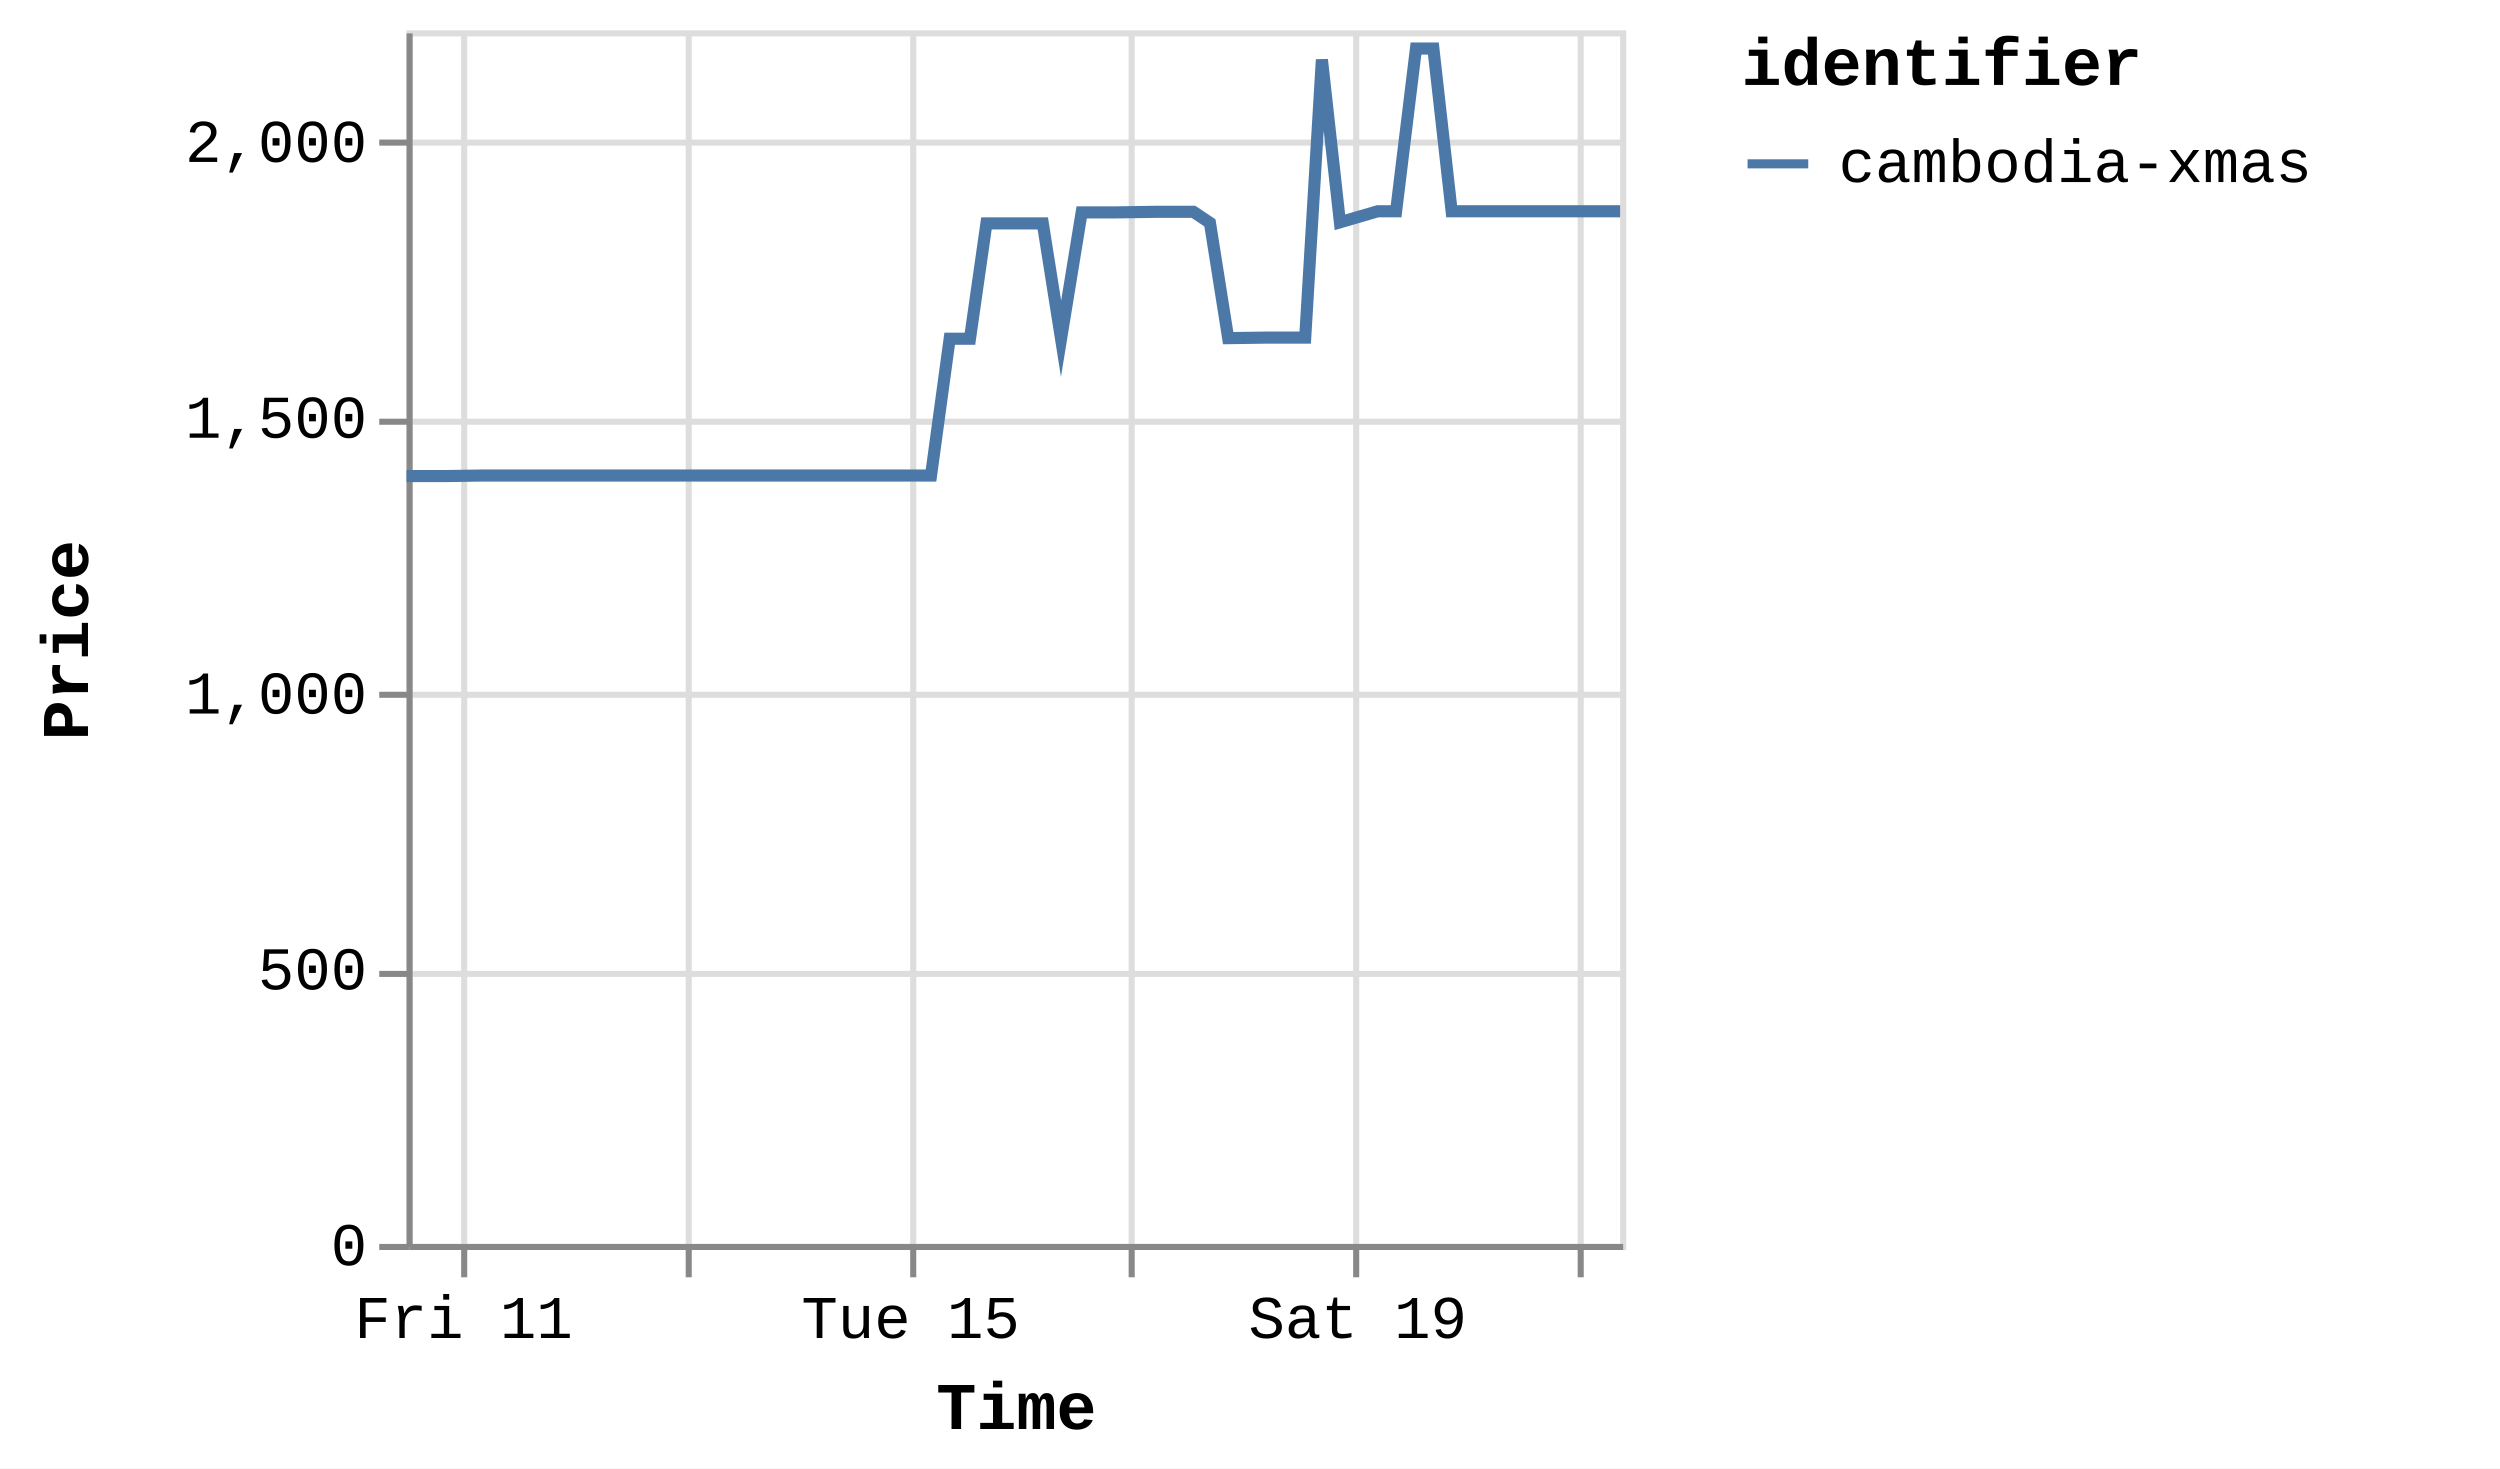
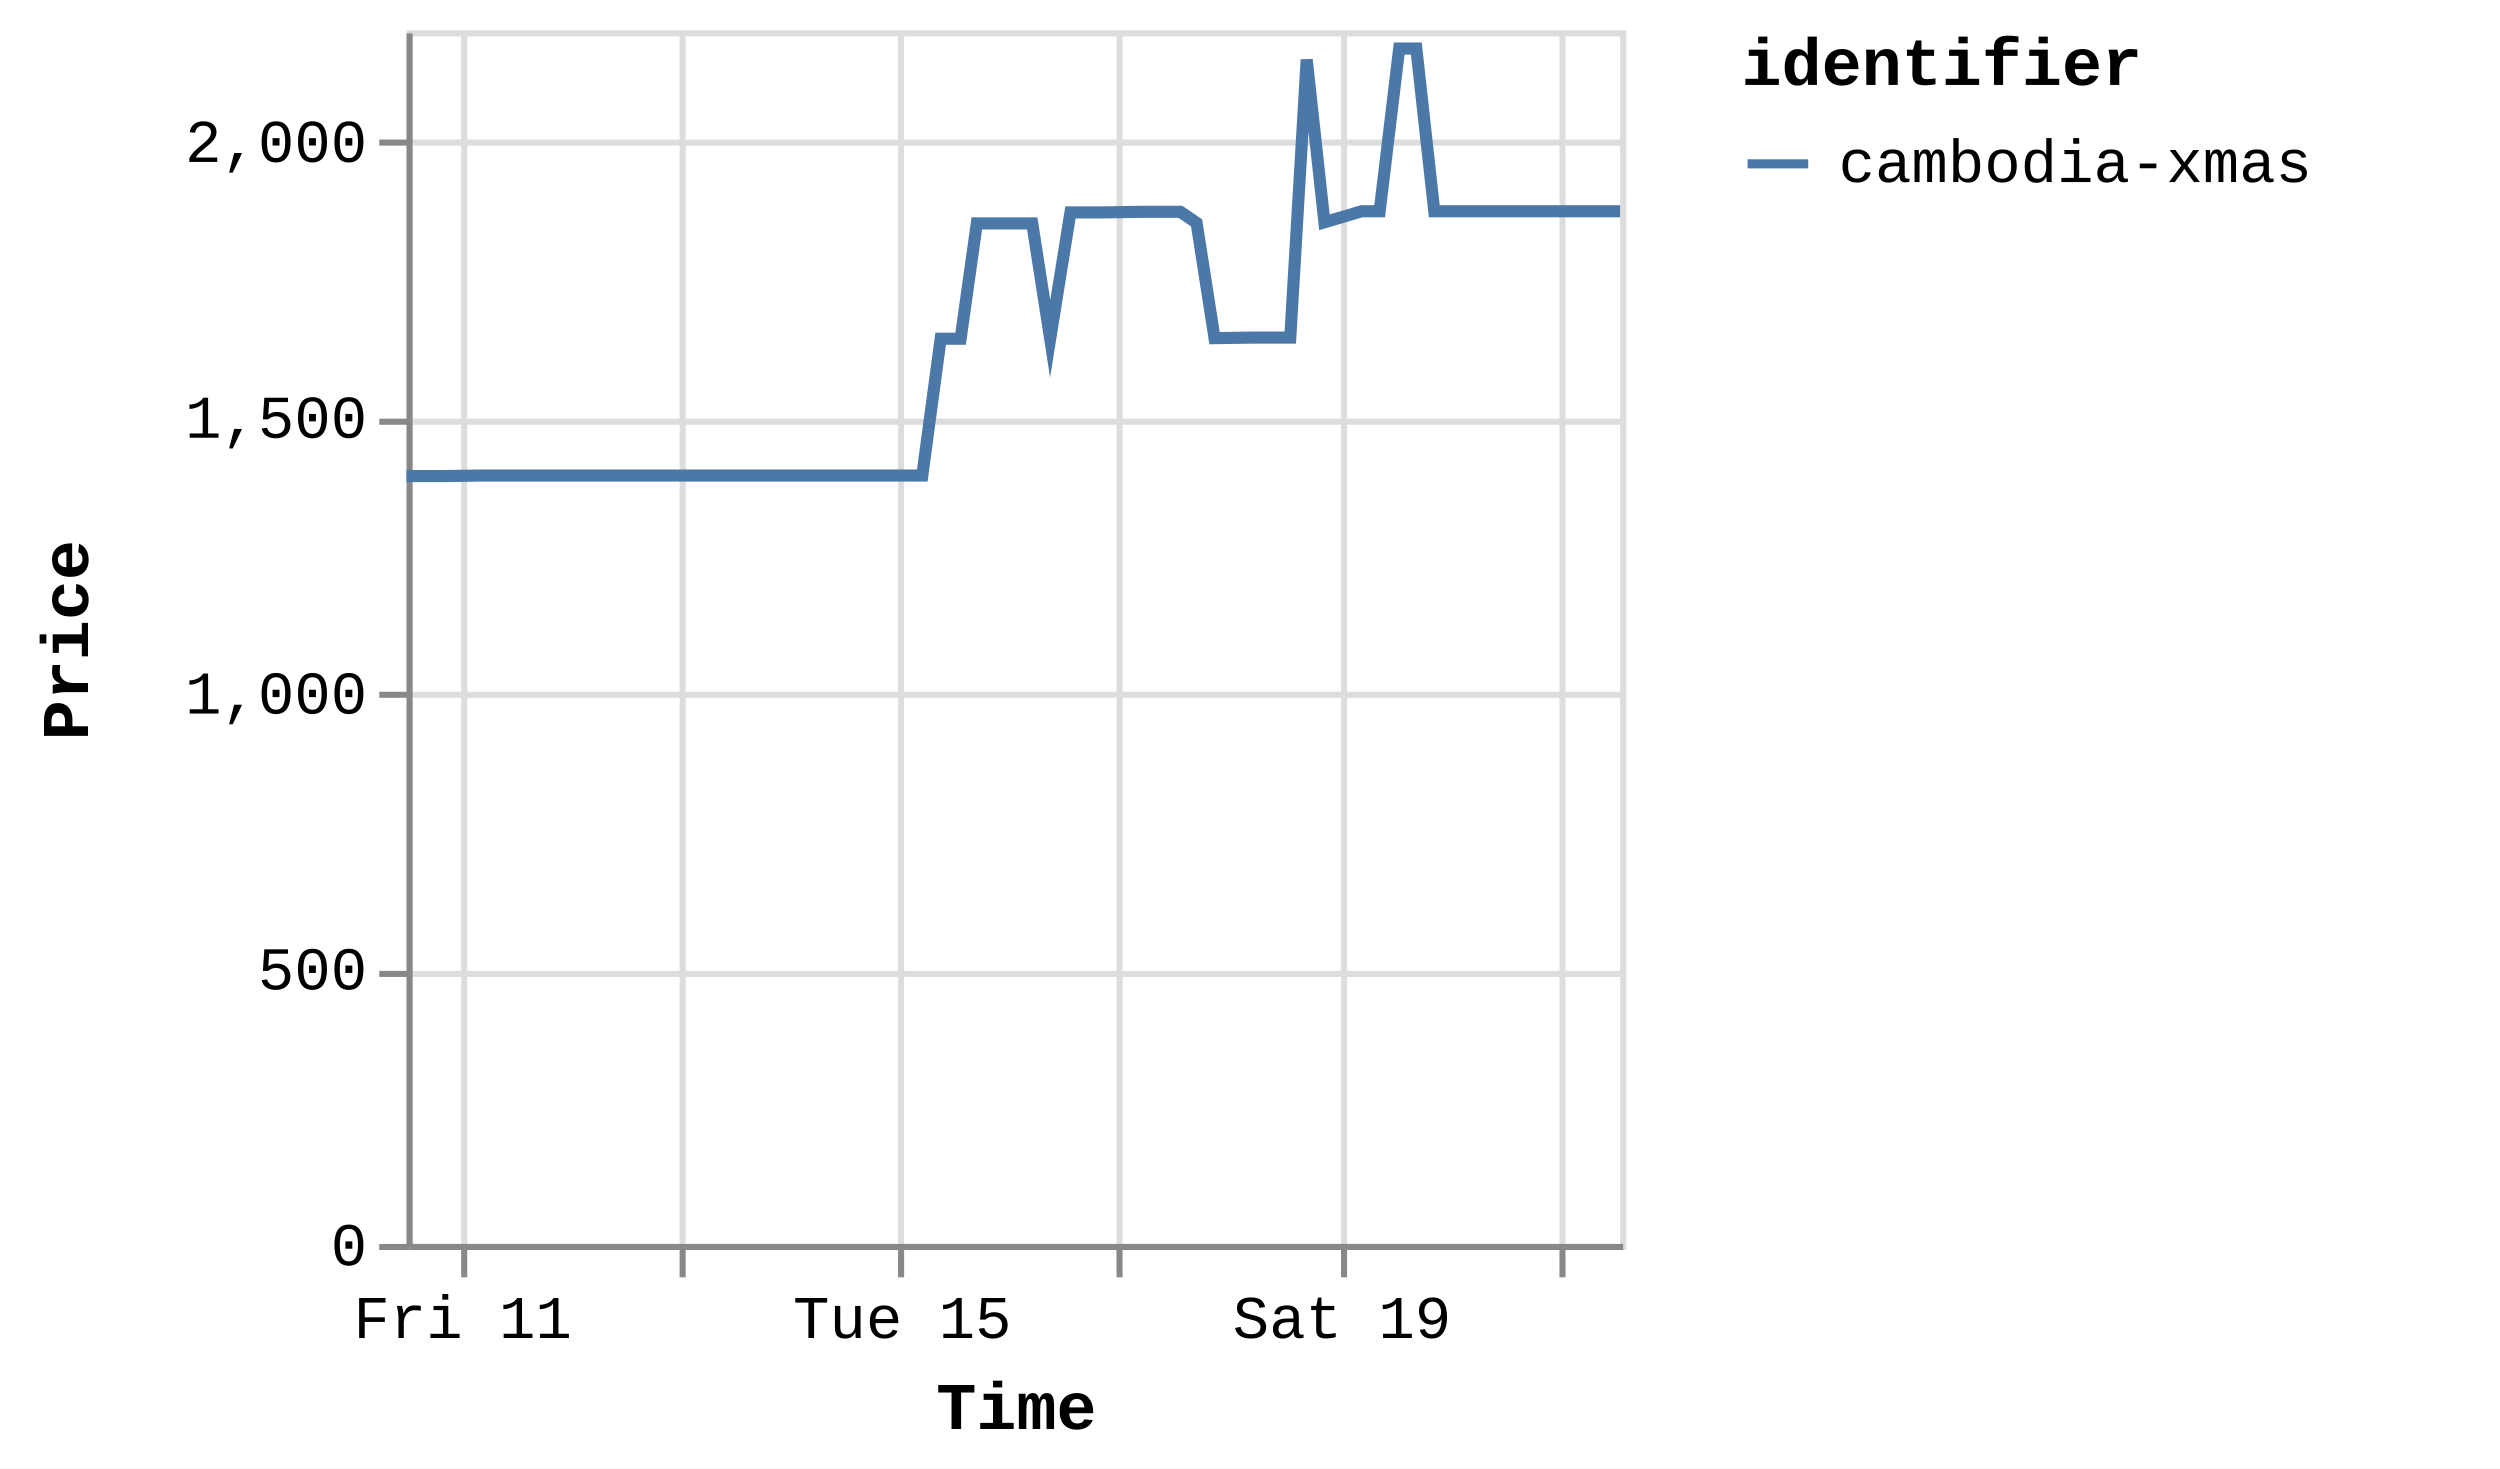
<svg xmlns="http://www.w3.org/2000/svg" version="1.1" class="marks" width="412" height="242" viewBox="0 0 412 242">
  <rect width="412" height="242" fill="white" />
  <g fill="none" stroke-miterlimit="10" transform="translate(67,5)">
    <g class="mark-group role-frame root" role="graphics-object" aria-roledescription="group mark container">
      <g transform="translate(0,0)">
        <path class="background" aria-hidden="true" d="M0.5,0.5h200v200h-200Z" stroke="#ddd" />
        <g>
          <g class="mark-group role-axis" aria-hidden="true">
            <g transform="translate(0.5,200.5)">
              <path class="background" aria-hidden="true" d="M0,0h0v0h0Z" pointer-events="none" />
              <g>
                <g class="mark-rule role-axis-grid" pointer-events="none">
                  <line transform="translate(9,-200)" x2="0" y2="200" stroke="#ddd" stroke-width="1" opacity="1" />
-                   <line transform="translate(46,-200)" x2="0" y2="200" stroke="#ddd" stroke-width="1" opacity="1" />
-                   <line transform="translate(83,-200)" x2="0" y2="200" stroke="#ddd" stroke-width="1" opacity="1" />
-                   <line transform="translate(119,-200)" x2="0" y2="200" stroke="#ddd" stroke-width="1" opacity="1" />
-                   <line transform="translate(156,-200)" x2="0" y2="200" stroke="#ddd" stroke-width="1" opacity="1" />
-                   <line transform="translate(193,-200)" x2="0" y2="200" stroke="#ddd" stroke-width="1" opacity="1" />
+                   <line transform="translate(45,-200)" x2="0" y2="200" stroke="#ddd" stroke-width="1" opacity="1" />
+                   <line transform="translate(81,-200)" x2="0" y2="200" stroke="#ddd" stroke-width="1" opacity="1" />
+                   <line transform="translate(117,-200)" x2="0" y2="200" stroke="#ddd" stroke-width="1" opacity="1" />
+                   <line transform="translate(154,-200)" x2="0" y2="200" stroke="#ddd" stroke-width="1" opacity="1" />
+                   <line transform="translate(190,-200)" x2="0" y2="200" stroke="#ddd" stroke-width="1" opacity="1" />
                </g>
              </g>
              <path class="foreground" aria-hidden="true" d="" pointer-events="none" display="none" />
            </g>
          </g>
          <g class="mark-group role-axis" aria-hidden="true">
            <g transform="translate(0.5,0.5)">
              <path class="background" aria-hidden="true" d="M0,0h0v0h0Z" pointer-events="none" />
              <g>
                <g class="mark-rule role-axis-grid" pointer-events="none">
                  <line transform="translate(0,200)" x2="200" y2="0" stroke="#ddd" stroke-width="1" opacity="1" />
                  <line transform="translate(0,155)" x2="200" y2="0" stroke="#ddd" stroke-width="1" opacity="1" />
                  <line transform="translate(0,109)" x2="200" y2="0" stroke="#ddd" stroke-width="1" opacity="1" />
                  <line transform="translate(0,64)" x2="200" y2="0" stroke="#ddd" stroke-width="1" opacity="1" />
                  <line transform="translate(0,18)" x2="200" y2="0" stroke="#ddd" stroke-width="1" opacity="1" />
                </g>
              </g>
              <path class="foreground" aria-hidden="true" d="" pointer-events="none" display="none" />
            </g>
          </g>
-           <g class="mark-group role-axis" role="graphics-symbol" aria-roledescription="axis" aria-label="X-axis titled 'Time' for a time scale with values from Thursday, 10 July 2025, 12:25:32 PM to Monday, 21 July 2025, 8:59:55 AM">
+           <g class="mark-group role-axis" role="graphics-symbol" aria-roledescription="axis" aria-label="X-axis titled 'Time' for a time scale with values from Thursday, 10 July 2025, 12:25:32 PM to Monday, 21 July 2025, 1:24:00 PM">
            <g transform="translate(0.5,200.5)">
              <path class="background" aria-hidden="true" d="M0,0h0v0h0Z" pointer-events="none" />
              <g>
                <g class="mark-rule role-axis-tick" pointer-events="none">
                  <line transform="translate(9,0)" x2="0" y2="5" stroke="#888" stroke-width="1" opacity="1" />
-                   <line transform="translate(46,0)" x2="0" y2="5" stroke="#888" stroke-width="1" opacity="1" />
-                   <line transform="translate(83,0)" x2="0" y2="5" stroke="#888" stroke-width="1" opacity="1" />
-                   <line transform="translate(119,0)" x2="0" y2="5" stroke="#888" stroke-width="1" opacity="1" />
-                   <line transform="translate(156,0)" x2="0" y2="5" stroke="#888" stroke-width="1" opacity="1" />
-                   <line transform="translate(193,0)" x2="0" y2="5" stroke="#888" stroke-width="1" opacity="1" />
+                   <line transform="translate(45,0)" x2="0" y2="5" stroke="#888" stroke-width="1" opacity="1" />
+                   <line transform="translate(81,0)" x2="0" y2="5" stroke="#888" stroke-width="1" opacity="1" />
+                   <line transform="translate(117,0)" x2="0" y2="5" stroke="#888" stroke-width="1" opacity="1" />
+                   <line transform="translate(154,0)" x2="0" y2="5" stroke="#888" stroke-width="1" opacity="1" />
+                   <line transform="translate(190,0)" x2="0" y2="5" stroke="#888" stroke-width="1" opacity="1" />
                </g>
                <g class="mark-text role-axis-label" pointer-events="none">
-                   <text text-anchor="middle" transform="translate(8.883644,15)" font-family="Liberation Mono" font-size="10px" fill="#000" opacity="1">Fri 11</text>
-                   <text text-anchor="middle" transform="translate(45.72555,15)" font-family="Liberation Mono" font-size="10px" fill="#000" opacity="0">Jul 13</text>
-                   <text text-anchor="middle" transform="translate(82.56746,15)" font-family="Liberation Mono" font-size="10px" fill="#000" opacity="1">Tue 15</text>
-                   <text text-anchor="middle" transform="translate(119.4094,15)" font-family="Liberation Mono" font-size="10px" fill="#000" opacity="0">Thu 17</text>
-                   <text text-anchor="middle" transform="translate(156.2513,15)" font-family="Liberation Mono" font-size="10px" fill="#000" opacity="1">Sat 19</text>
-                   <text text-anchor="middle" transform="translate(193.0932,15)" font-family="Liberation Mono" font-size="10px" fill="#000" opacity="0">Mon 21</text>
+                   <text text-anchor="middle" transform="translate(8.73608,15)" font-family="Liberation Mono" font-size="10px" fill="#000" opacity="1">Fri 11</text>
+                   <text text-anchor="middle" transform="translate(44.96602,15)" font-family="Liberation Mono" font-size="10px" fill="#000" opacity="0">Jul 13</text>
+                   <text text-anchor="middle" transform="translate(81.19596,15)" font-family="Liberation Mono" font-size="10px" fill="#000" opacity="1">Tue 15</text>
+                   <text text-anchor="middle" transform="translate(117.4259,15)" font-family="Liberation Mono" font-size="10px" fill="#000" opacity="0">Thu 17</text>
+                   <text text-anchor="middle" transform="translate(153.6558,15)" font-family="Liberation Mono" font-size="10px" fill="#000" opacity="1">Sat 19</text>
+                   <text text-anchor="middle" transform="translate(189.8858,15)" font-family="Liberation Mono" font-size="10px" fill="#000" opacity="0">Mon 21</text>
                </g>
                <g class="mark-rule role-axis-domain" pointer-events="none">
                  <line transform="translate(0,0)" x2="200" y2="0" stroke="#888" stroke-width="1" opacity="1" />
                </g>
                <g class="mark-text role-axis-title" pointer-events="none">
                  <text text-anchor="middle" transform="translate(100,30)" font-family="Liberation Mono" font-size="11px" font-weight="bold" fill="#000" opacity="1">Time</text>
                </g>
              </g>
              <path class="foreground" aria-hidden="true" d="" pointer-events="none" display="none" />
            </g>
          </g>
          <g class="mark-group role-axis" role="graphics-symbol" aria-roledescription="axis" aria-label="Y-axis titled 'Price' for a linear scale with values from 0 to 2,200">
            <g transform="translate(0.5,0.5)">
              <path class="background" aria-hidden="true" d="M0,0h0v0h0Z" pointer-events="none" />
              <g>
                <g class="mark-rule role-axis-tick" pointer-events="none">
                  <line transform="translate(0,200)" x2="-5" y2="0" stroke="#888" stroke-width="1" opacity="1" />
                  <line transform="translate(0,155)" x2="-5" y2="0" stroke="#888" stroke-width="1" opacity="1" />
                  <line transform="translate(0,109)" x2="-5" y2="0" stroke="#888" stroke-width="1" opacity="1" />
                  <line transform="translate(0,64)" x2="-5" y2="0" stroke="#888" stroke-width="1" opacity="1" />
                  <line transform="translate(0,18)" x2="-5" y2="0" stroke="#888" stroke-width="1" opacity="1" />
                </g>
                <g class="mark-text role-axis-label" pointer-events="none">
                  <text text-anchor="end" transform="translate(-7,203)" font-family="Liberation Mono" font-size="10px" fill="#000" opacity="1">0</text>
                  <text text-anchor="end" transform="translate(-7,157.5455)" font-family="Liberation Mono" font-size="10px" fill="#000" opacity="1">500</text>
                  <text text-anchor="end" transform="translate(-7,112.0909)" font-family="Liberation Mono" font-size="10px" fill="#000" opacity="1">1,000</text>
                  <text text-anchor="end" transform="translate(-7,66.63636)" font-family="Liberation Mono" font-size="10px" fill="#000" opacity="1">1,500</text>
                  <text text-anchor="end" transform="translate(-7,21.18182)" font-family="Liberation Mono" font-size="10px" fill="#000" opacity="1">2,000</text>
                </g>
                <g class="mark-rule role-axis-domain" pointer-events="none">
                  <line transform="translate(0,200)" x2="0" y2="-200" stroke="#888" stroke-width="1" opacity="1" />
                </g>
                <g class="mark-text role-axis-title" pointer-events="none">
                  <text text-anchor="middle" transform="translate(-51,100) rotate(-90) translate(0,-2)" font-family="Liberation Mono" font-size="11px" font-weight="bold" fill="#000" opacity="1">Price</text>
                </g>
              </g>
              <path class="foreground" aria-hidden="true" d="" pointer-events="none" display="none" />
            </g>
          </g>
          <g class="mark-group role-scope pathgroup" role="graphics-object" aria-roledescription="group mark container">
            <g transform="translate(0,0)">
              <path class="background" aria-hidden="true" d="M0,0h200v200h-200Z" />
              <g>
                <g class="mark-line role-mark marks" role="graphics-object" aria-roledescription="line mark container">
-                   <path aria-label="Time: Jul 10, 2025; Price: 1392; identifier: cambodia-xmas" role="graphics-symbol" aria-roledescription="line mark" d="M0,73.455L0.248,73.455L3.466,73.455L6.443,73.455L12.725,73.364L15.729,73.364L19.1,73.364L21.861,73.364L24.866,73.364L31.091,73.364L34.117,73.364L37.389,73.364L40.245,73.364L43.265,73.364L49.553,73.364L52.54,73.364L55.819,73.364L58.671,73.364L61.682,73.364L68.018,73.364L71.051,73.364L74.406,73.364L77.142,73.364L80.14,73.364L86.432,73.364L89.508,50.818L92.851,50.818L95.567,31.818L98.566,31.818L104.853,31.818L107.861,50.818L111.258,30L113.999,30L116.992,30L123.274,29.909L126.276,29.909L129.678,29.909L132.397,31.727L135.405,50.727L141.705,50.636L144.703,50.636L148.098,50.636L150.849,4.818L153.82,31.636L160.046,29.818L163.075,29.818L166.354,3L169.219,3L172.233,29.818L178.551,29.818L181.492,29.818L184.862,29.818L187.628,29.818L190.652,29.818L196.987,29.818L200,29.818" stroke="#4c78a8" stroke-width="2" />
+                   <path aria-label="Time: Jul 10, 2025; Price: 1392; identifier: cambodia-xmas" role="graphics-symbol" aria-roledescription="line mark" d="M0,73.455L0.244,73.455L3.408,73.455L6.336,73.455L12.513,73.364L15.468,73.364L18.783,73.364L21.498,73.364L24.453,73.364L30.575,73.364L33.55,73.364L36.768,73.364L39.576,73.364L42.546,73.364L48.73,73.364L51.667,73.364L54.892,73.364L57.697,73.364L60.658,73.364L66.888,73.364L69.871,73.364L73.17,73.364L75.86,73.364L78.808,73.364L84.997,73.364L88.021,50.818L91.309,50.818L93.98,31.818L96.929,31.818L103.111,31.818L106.069,50.818L109.41,30L112.105,30L115.049,30L121.226,29.909L124.179,29.909L127.524,29.909L130.198,31.727L133.156,50.727L139.352,50.636L142.299,50.636L145.638,50.636L148.343,4.818L151.265,31.636L157.388,29.818L160.367,29.818L163.59,3L166.408,3L169.373,29.818L175.586,29.818L178.477,29.818L181.791,29.818L184.512,29.818L187.485,29.818L193.715,29.818L196.678,29.818L200,29.818" stroke="#4c78a8" stroke-width="2" />
                </g>
              </g>
              <path class="foreground" aria-hidden="true" d="" display="none" />
            </g>
          </g>
          <g class="mark-group role-legend" role="graphics-symbol" aria-roledescription="legend" aria-label="Symbol legend titled 'identifier' for stroke color with 1 value: cambodia-xmas">
            <g transform="translate(220,0)">
              <path class="background" aria-hidden="true" d="M0,0h120v27h-120Z" pointer-events="none" />
              <g>
                <g class="mark-group role-legend-entry">
                  <g transform="translate(0,16)">
                    <path class="background" aria-hidden="true" d="M0,0h0v0h0Z" pointer-events="none" />
                    <g>
                      <g class="mark-group role-scope" role="graphics-object" aria-roledescription="group mark container">
                        <g transform="translate(0,0)">
                          <path class="background" aria-hidden="true" d="M0,0h120v11h-120Z" pointer-events="none" opacity="1" />
                          <g>
                            <g class="mark-symbol role-legend-symbol" pointer-events="none">
                              <path transform="translate(6,6)" d="M-5,0L5,0" stroke="#4c78a8" stroke-width="1.5" opacity="1" />
                            </g>
                            <g class="mark-text role-legend-label" pointer-events="none">
                              <text text-anchor="start" transform="translate(16,9)" font-family="Liberation Mono" font-size="10px" fill="#000" opacity="1">cambodia-xmas</text>
                            </g>
                          </g>
                          <path class="foreground" aria-hidden="true" d="" pointer-events="none" display="none" />
                        </g>
                      </g>
                    </g>
                    <path class="foreground" aria-hidden="true" d="" pointer-events="none" display="none" />
                  </g>
                </g>
                <g class="mark-text role-legend-title" pointer-events="none">
                  <text text-anchor="start" transform="translate(0,9)" font-family="Liberation Mono" font-size="11px" font-weight="bold" fill="#000" opacity="1">identifier</text>
                </g>
              </g>
              <path class="foreground" aria-hidden="true" d="" pointer-events="none" display="none" />
            </g>
          </g>
        </g>
        <path class="foreground" aria-hidden="true" d="" display="none" />
      </g>
    </g>
  </g>
</svg>
